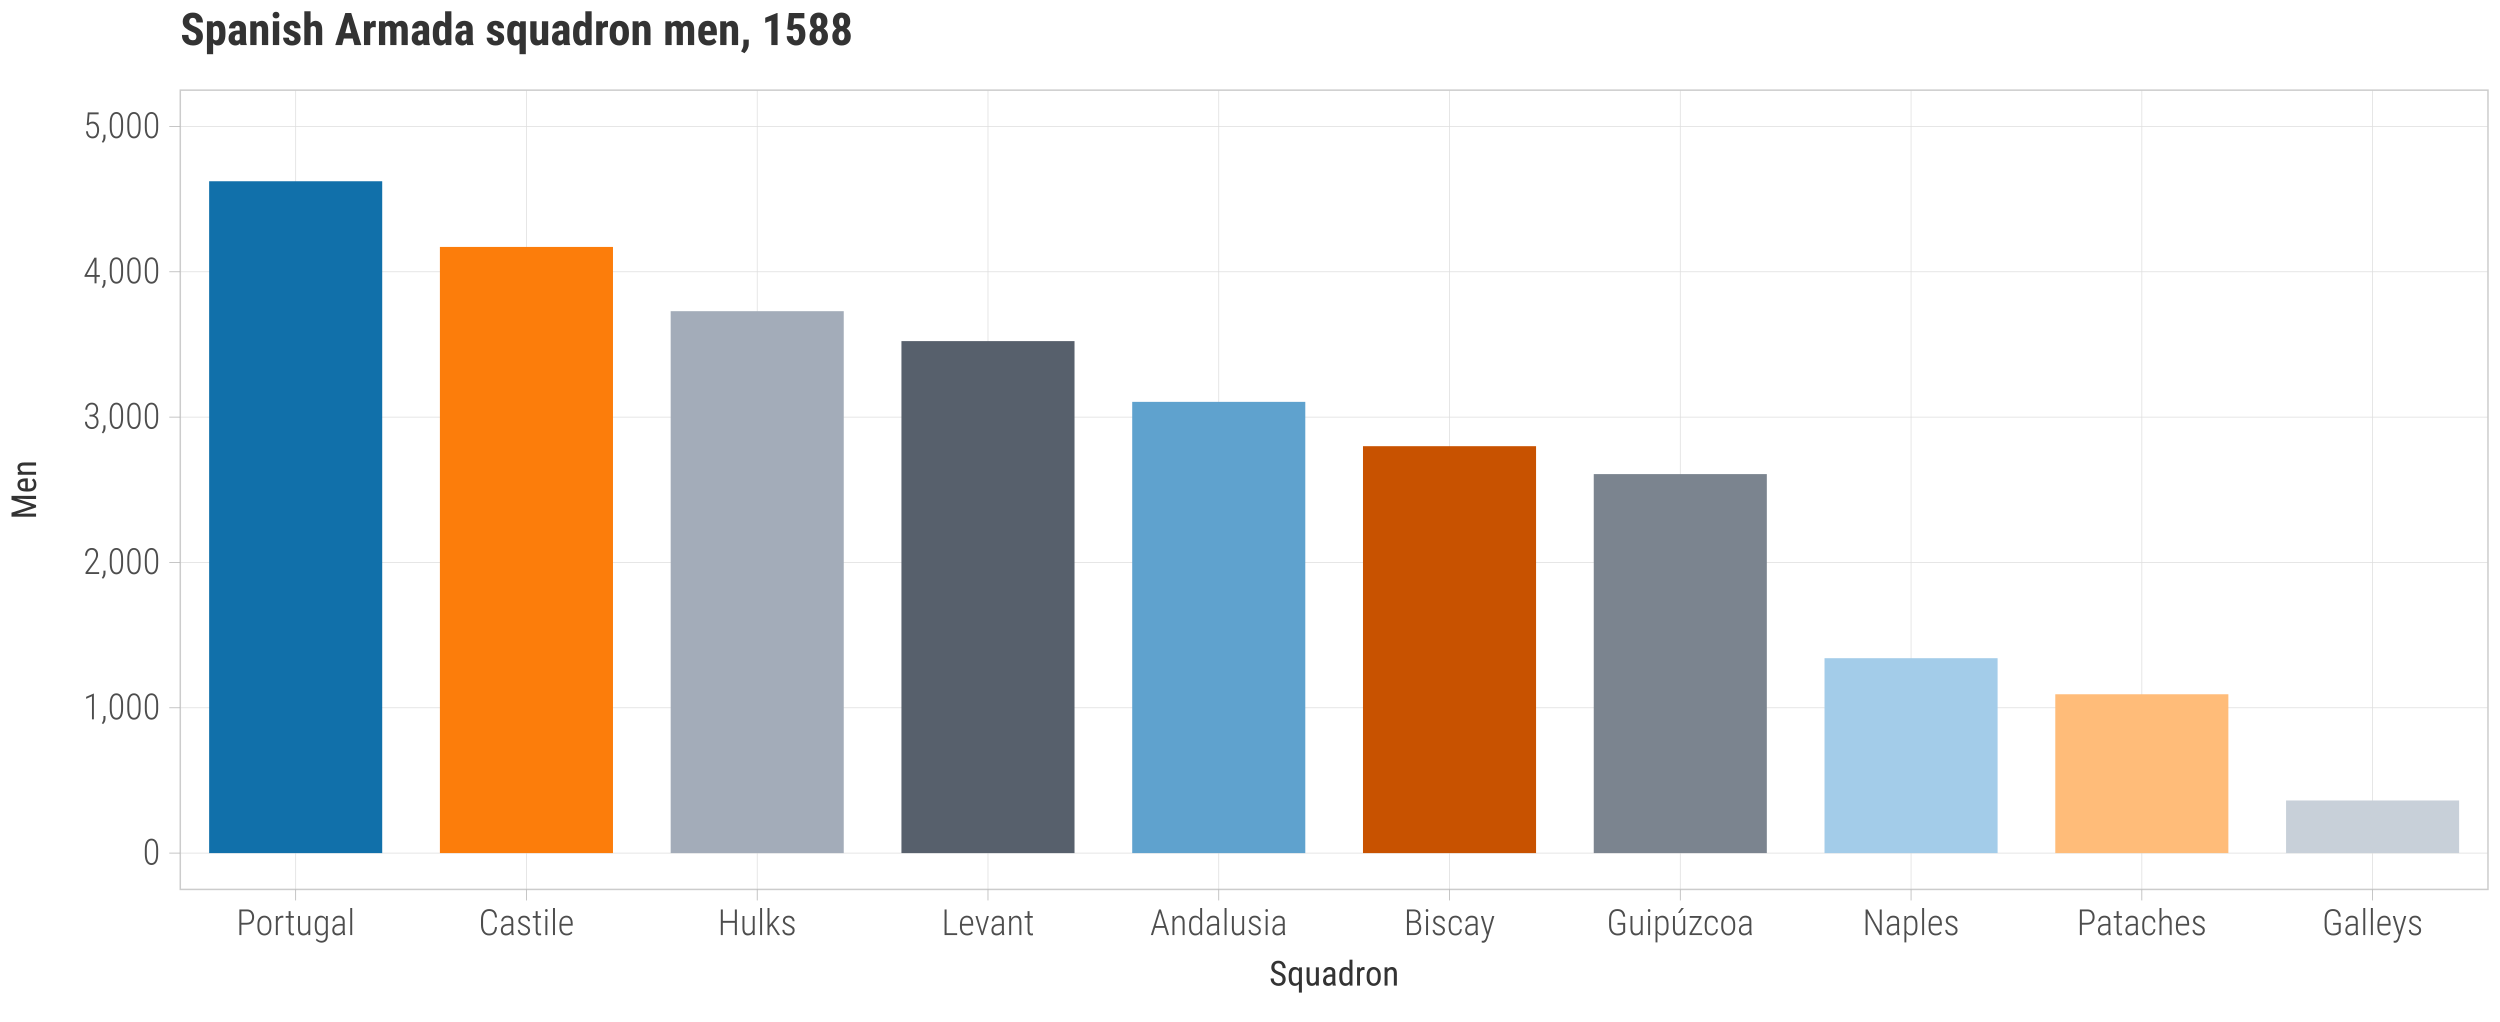
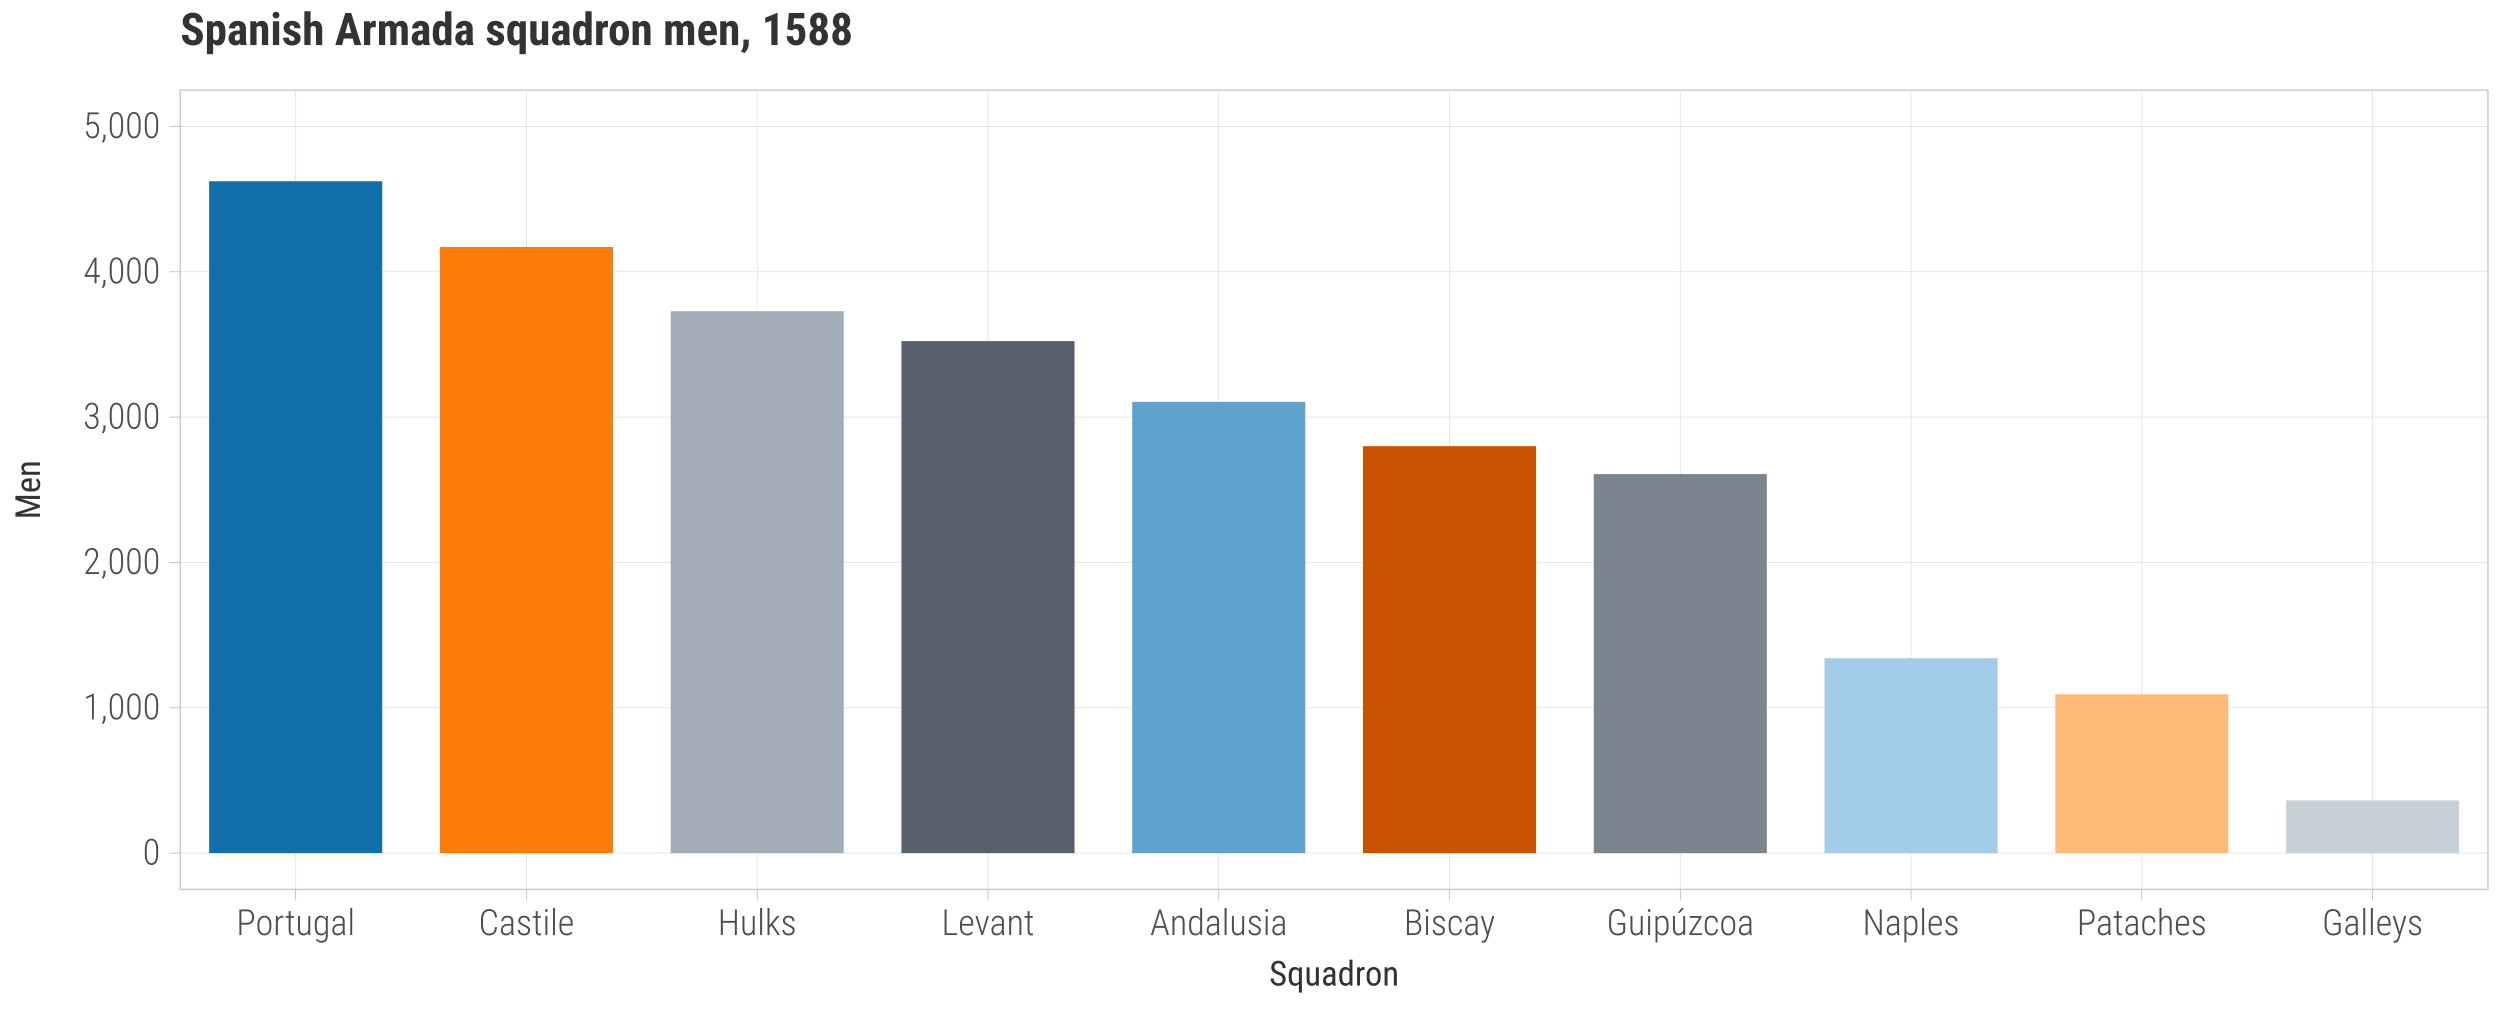
<svg xmlns="http://www.w3.org/2000/svg" width="832" height="340" viewBox="0 0 832 340" role="img" aria-label="Spanish Armada squadron men, 1588" class="gg-plot" font-family="&quot;Roboto Condensed&quot;, &quot;Arial Narrow&quot;, Arial, sans-serif" font-size="11" font-weight="300" text-rendering="optimizeLegibility" shape-rendering="geometricPrecision">
  <rect class="gg-paper" width="832" height="340" fill="var(--gg-paper, #ffffff)" />
  <text class="gg-title" x="60" y="15" font-size="15" font-weight="700" fill="var(--gg-ink, #333333)">Spanish Armada squadron men, 1588</text>
  <defs>
    <clipPath id="spalette_tableau_colorblind_10_false_light_832x340-gg-clip-0">
      <rect width="768" height="266" />
    </clipPath>
  </defs>
  <g class="gg-panel" data-panel="0" transform="translate(60,30)">
    <rect class="gg-panel-background" width="768" height="266" fill="var(--gg-panel, #ffffff)" />
    <g class="gg-grid" stroke="var(--gg-grid, #dedede)" stroke-width="0.25" vector-effect="non-scaling-stroke">
      <line x1="38.4" y1="0" x2="38.4" y2="266" />
      <line x1="115.2" y1="0" x2="115.2" y2="266" />
      <line x1="192" y1="0" x2="192" y2="266" />
      <line x1="268.8" y1="0" x2="268.8" y2="266" />
      <line x1="345.6" y1="0" x2="345.6" y2="266" />
      <line x1="422.4" y1="0" x2="422.4" y2="266" />
      <line x1="499.2" y1="0" x2="499.2" y2="266" />
      <line x1="576" y1="0" x2="576" y2="266" />
      <line x1="652.8" y1="0" x2="652.8" y2="266" />
      <line x1="729.6" y1="0" x2="729.6" y2="266" />
      <line x1="0" y1="253.91" x2="768" y2="253.91" />
      <line x1="0" y1="205.55" x2="768" y2="205.55" />
      <line x1="0" y1="157.18" x2="768" y2="157.18" />
      <line x1="0" y1="108.82" x2="768" y2="108.82" />
      <line x1="0" y1="60.45" x2="768" y2="60.45" />
      <line x1="0" y1="12.09" x2="768" y2="12.09" />
    </g>
    <g class="gg-marks" clip-path="url(#spalette_tableau_colorblind_10_false_light_832x340-gg-clip-0)">
      <g class="gg-batch gg-rects" data-layer="0">
        <rect x="9.6" y="30.32" width="57.6" height="223.59" fill="#1170aa" />
        <rect x="86.4" y="52.18" width="57.6" height="201.72" fill="#fc7d0b" />
        <rect x="163.2" y="73.56" width="57.6" height="180.35" fill="#a3acb9" />
        <rect x="240" y="83.52" width="57.6" height="170.39" fill="#57606c" />
        <rect x="316.8" y="103.74" width="57.6" height="150.17" fill="#5fa2ce" />
        <rect x="393.6" y="118.49" width="57.6" height="135.42" fill="#c85200" />
        <rect x="470.4" y="127.78" width="57.6" height="126.13" fill="#7b848f" />
        <rect x="547.2" y="189.05" width="57.6" height="64.86" fill="#a3cce9" />
        <rect x="624" y="201.05" width="57.6" height="52.86" fill="#ffbc79" />
        <rect x="700.8" y="236.4" width="57.6" height="17.51" fill="#c8d0d9" />
      </g>
    </g>
    <rect class="gg-panel-border" width="768" height="266" fill="none" stroke="var(--gg-panelBorder, #cccccc)" stroke-width="0.5" vector-effect="non-scaling-stroke" />
  </g>
  <g class="gg-axis gg-axis-x" transform="translate(60,296)">
    <g class="gg-tick" transform="translate(38.4,0)">
      <line y2="3.67" stroke="var(--gg-tickColor, #b3b3b3)" stroke-width="0.25" vector-effect="non-scaling-stroke" />
      <text y="6.67" dy="0.71em" text-anchor="middle" fill="var(--gg-axisText, #4d4d4d)" font-size="12" font-weight="300">Portugal</text>
    </g>
    <g class="gg-tick" transform="translate(115.2,0)">
      <line y2="3.67" stroke="var(--gg-tickColor, #b3b3b3)" stroke-width="0.25" vector-effect="non-scaling-stroke" />
      <text y="6.67" dy="0.71em" text-anchor="middle" fill="var(--gg-axisText, #4d4d4d)" font-size="12" font-weight="300">Castile</text>
    </g>
    <g class="gg-tick" transform="translate(192,0)">
      <line y2="3.67" stroke="var(--gg-tickColor, #b3b3b3)" stroke-width="0.25" vector-effect="non-scaling-stroke" />
      <text y="6.67" dy="0.71em" text-anchor="middle" fill="var(--gg-axisText, #4d4d4d)" font-size="12" font-weight="300">Hulks</text>
    </g>
    <g class="gg-tick" transform="translate(268.8,0)">
      <line y2="3.67" stroke="var(--gg-tickColor, #b3b3b3)" stroke-width="0.25" vector-effect="non-scaling-stroke" />
      <text y="6.67" dy="0.71em" text-anchor="middle" fill="var(--gg-axisText, #4d4d4d)" font-size="12" font-weight="300">Levant</text>
    </g>
    <g class="gg-tick" transform="translate(345.6,0)">
      <line y2="3.67" stroke="var(--gg-tickColor, #b3b3b3)" stroke-width="0.25" vector-effect="non-scaling-stroke" />
      <text y="6.67" dy="0.71em" text-anchor="middle" fill="var(--gg-axisText, #4d4d4d)" font-size="12" font-weight="300">Andalusia</text>
    </g>
    <g class="gg-tick" transform="translate(422.4,0)">
      <line y2="3.67" stroke="var(--gg-tickColor, #b3b3b3)" stroke-width="0.25" vector-effect="non-scaling-stroke" />
      <text y="6.67" dy="0.71em" text-anchor="middle" fill="var(--gg-axisText, #4d4d4d)" font-size="12" font-weight="300">Biscay</text>
    </g>
    <g class="gg-tick" transform="translate(499.2,0)">
      <line y2="3.67" stroke="var(--gg-tickColor, #b3b3b3)" stroke-width="0.25" vector-effect="non-scaling-stroke" />
      <text y="6.67" dy="0.71em" text-anchor="middle" fill="var(--gg-axisText, #4d4d4d)" font-size="12" font-weight="300">Guipúzcoa</text>
    </g>
    <g class="gg-tick" transform="translate(576,0)">
      <line y2="3.67" stroke="var(--gg-tickColor, #b3b3b3)" stroke-width="0.25" vector-effect="non-scaling-stroke" />
      <text y="6.67" dy="0.71em" text-anchor="middle" fill="var(--gg-axisText, #4d4d4d)" font-size="12" font-weight="300">Naples</text>
    </g>
    <g class="gg-tick" transform="translate(652.8,0)">
      <line y2="3.67" stroke="var(--gg-tickColor, #b3b3b3)" stroke-width="0.25" vector-effect="non-scaling-stroke" />
      <text y="6.67" dy="0.71em" text-anchor="middle" fill="var(--gg-axisText, #4d4d4d)" font-size="12" font-weight="300">Pataches</text>
    </g>
    <g class="gg-tick" transform="translate(729.6,0)">
      <line y2="3.67" stroke="var(--gg-tickColor, #b3b3b3)" stroke-width="0.25" vector-effect="non-scaling-stroke" />
      <text y="6.67" dy="0.71em" text-anchor="middle" fill="var(--gg-axisText, #4d4d4d)" font-size="12" font-weight="300">Galleys</text>
    </g>
  </g>
  <g class="gg-axis gg-axis-y" transform="translate(60,30)">
    <g class="gg-tick" transform="translate(0,253.91)">
      <line x2="-3.67" stroke="var(--gg-tickColor, #b3b3b3)" stroke-width="0.25" vector-effect="non-scaling-stroke" />
      <text x="-6.67" dy="0.32em" text-anchor="end" fill="var(--gg-axisText, #4d4d4d)" font-size="12" font-weight="300">0</text>
    </g>
    <g class="gg-tick" transform="translate(0,205.55)">
      <line x2="-3.67" stroke="var(--gg-tickColor, #b3b3b3)" stroke-width="0.25" vector-effect="non-scaling-stroke" />
      <text x="-6.67" dy="0.32em" text-anchor="end" fill="var(--gg-axisText, #4d4d4d)" font-size="12" font-weight="300">1,000</text>
    </g>
    <g class="gg-tick" transform="translate(0,157.18)">
      <line x2="-3.67" stroke="var(--gg-tickColor, #b3b3b3)" stroke-width="0.25" vector-effect="non-scaling-stroke" />
      <text x="-6.67" dy="0.32em" text-anchor="end" fill="var(--gg-axisText, #4d4d4d)" font-size="12" font-weight="300">2,000</text>
    </g>
    <g class="gg-tick" transform="translate(0,108.82)">
      <line x2="-3.67" stroke="var(--gg-tickColor, #b3b3b3)" stroke-width="0.25" vector-effect="non-scaling-stroke" />
      <text x="-6.67" dy="0.32em" text-anchor="end" fill="var(--gg-axisText, #4d4d4d)" font-size="12" font-weight="300">3,000</text>
    </g>
    <g class="gg-tick" transform="translate(0,60.45)">
      <line x2="-3.67" stroke="var(--gg-tickColor, #b3b3b3)" stroke-width="0.25" vector-effect="non-scaling-stroke" />
      <text x="-6.67" dy="0.32em" text-anchor="end" fill="var(--gg-axisText, #4d4d4d)" font-size="12" font-weight="300">4,000</text>
    </g>
    <g class="gg-tick" transform="translate(0,12.09)">
      <line x2="-3.67" stroke="var(--gg-tickColor, #b3b3b3)" stroke-width="0.25" vector-effect="non-scaling-stroke" />
      <text x="-6.67" dy="0.32em" text-anchor="end" fill="var(--gg-axisText, #4d4d4d)" font-size="12" font-weight="300">5,000</text>
    </g>
  </g>
  <text class="gg-axis-title" x="444" y="328" text-anchor="middle" fill="var(--gg-ink, #333333)" font-size="11.5" font-weight="400">Squadron</text>
-   <text class="gg-axis-title" transform="translate(12,163) rotate(-90)" text-anchor="middle" fill="var(--gg-ink, #333333)" font-size="11.5" font-weight="400">Men</text>
+   <text class="gg-axis-title" transform="translate(13.3,163) rotate(-90)" text-anchor="middle" fill="var(--gg-ink, #333333)" font-size="11.5" font-weight="400">Men</text>
</svg>
